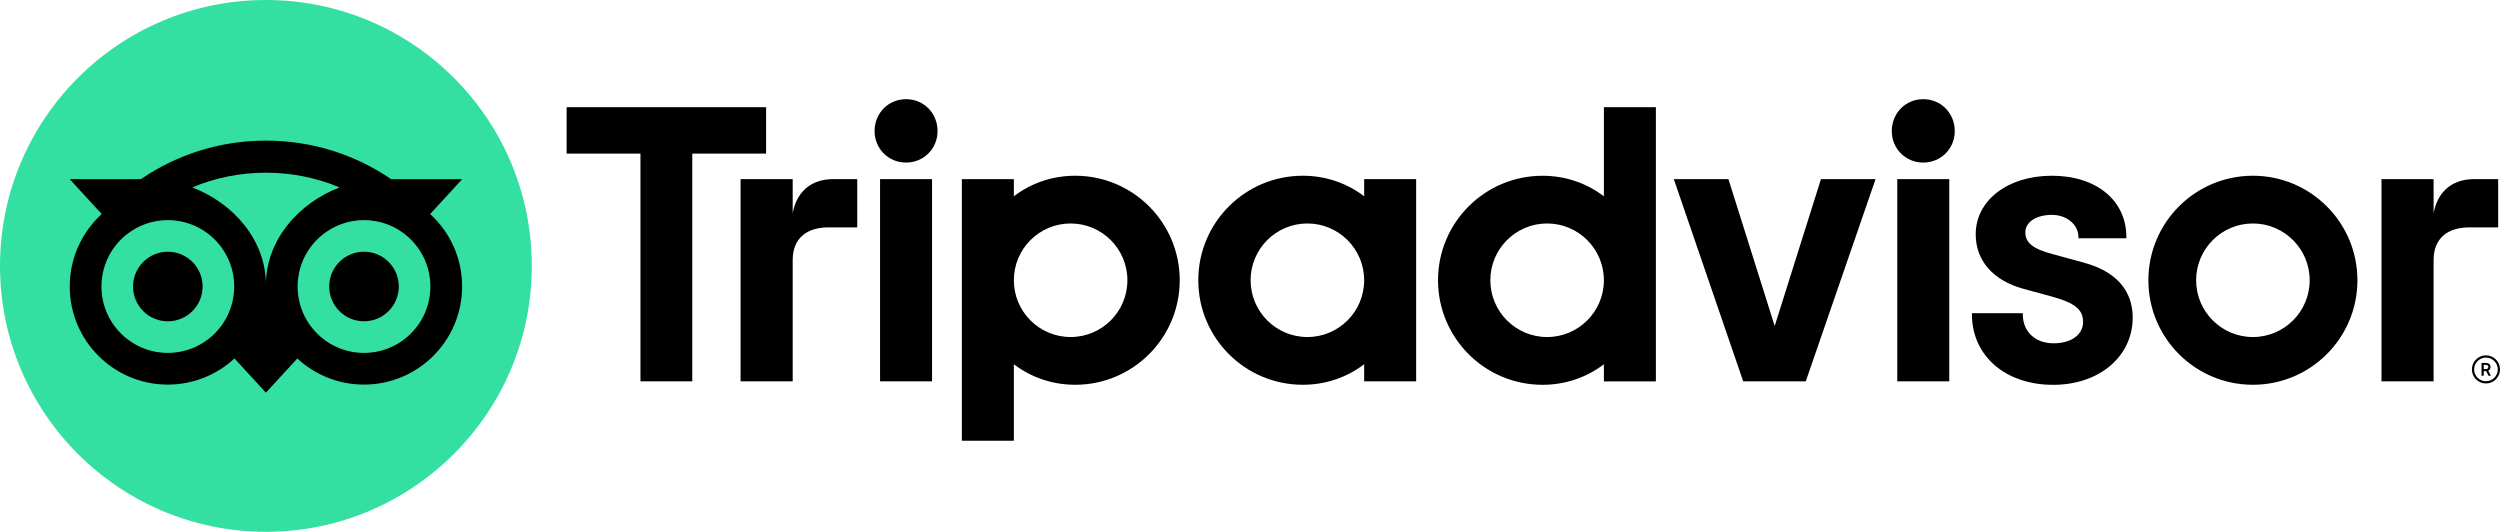
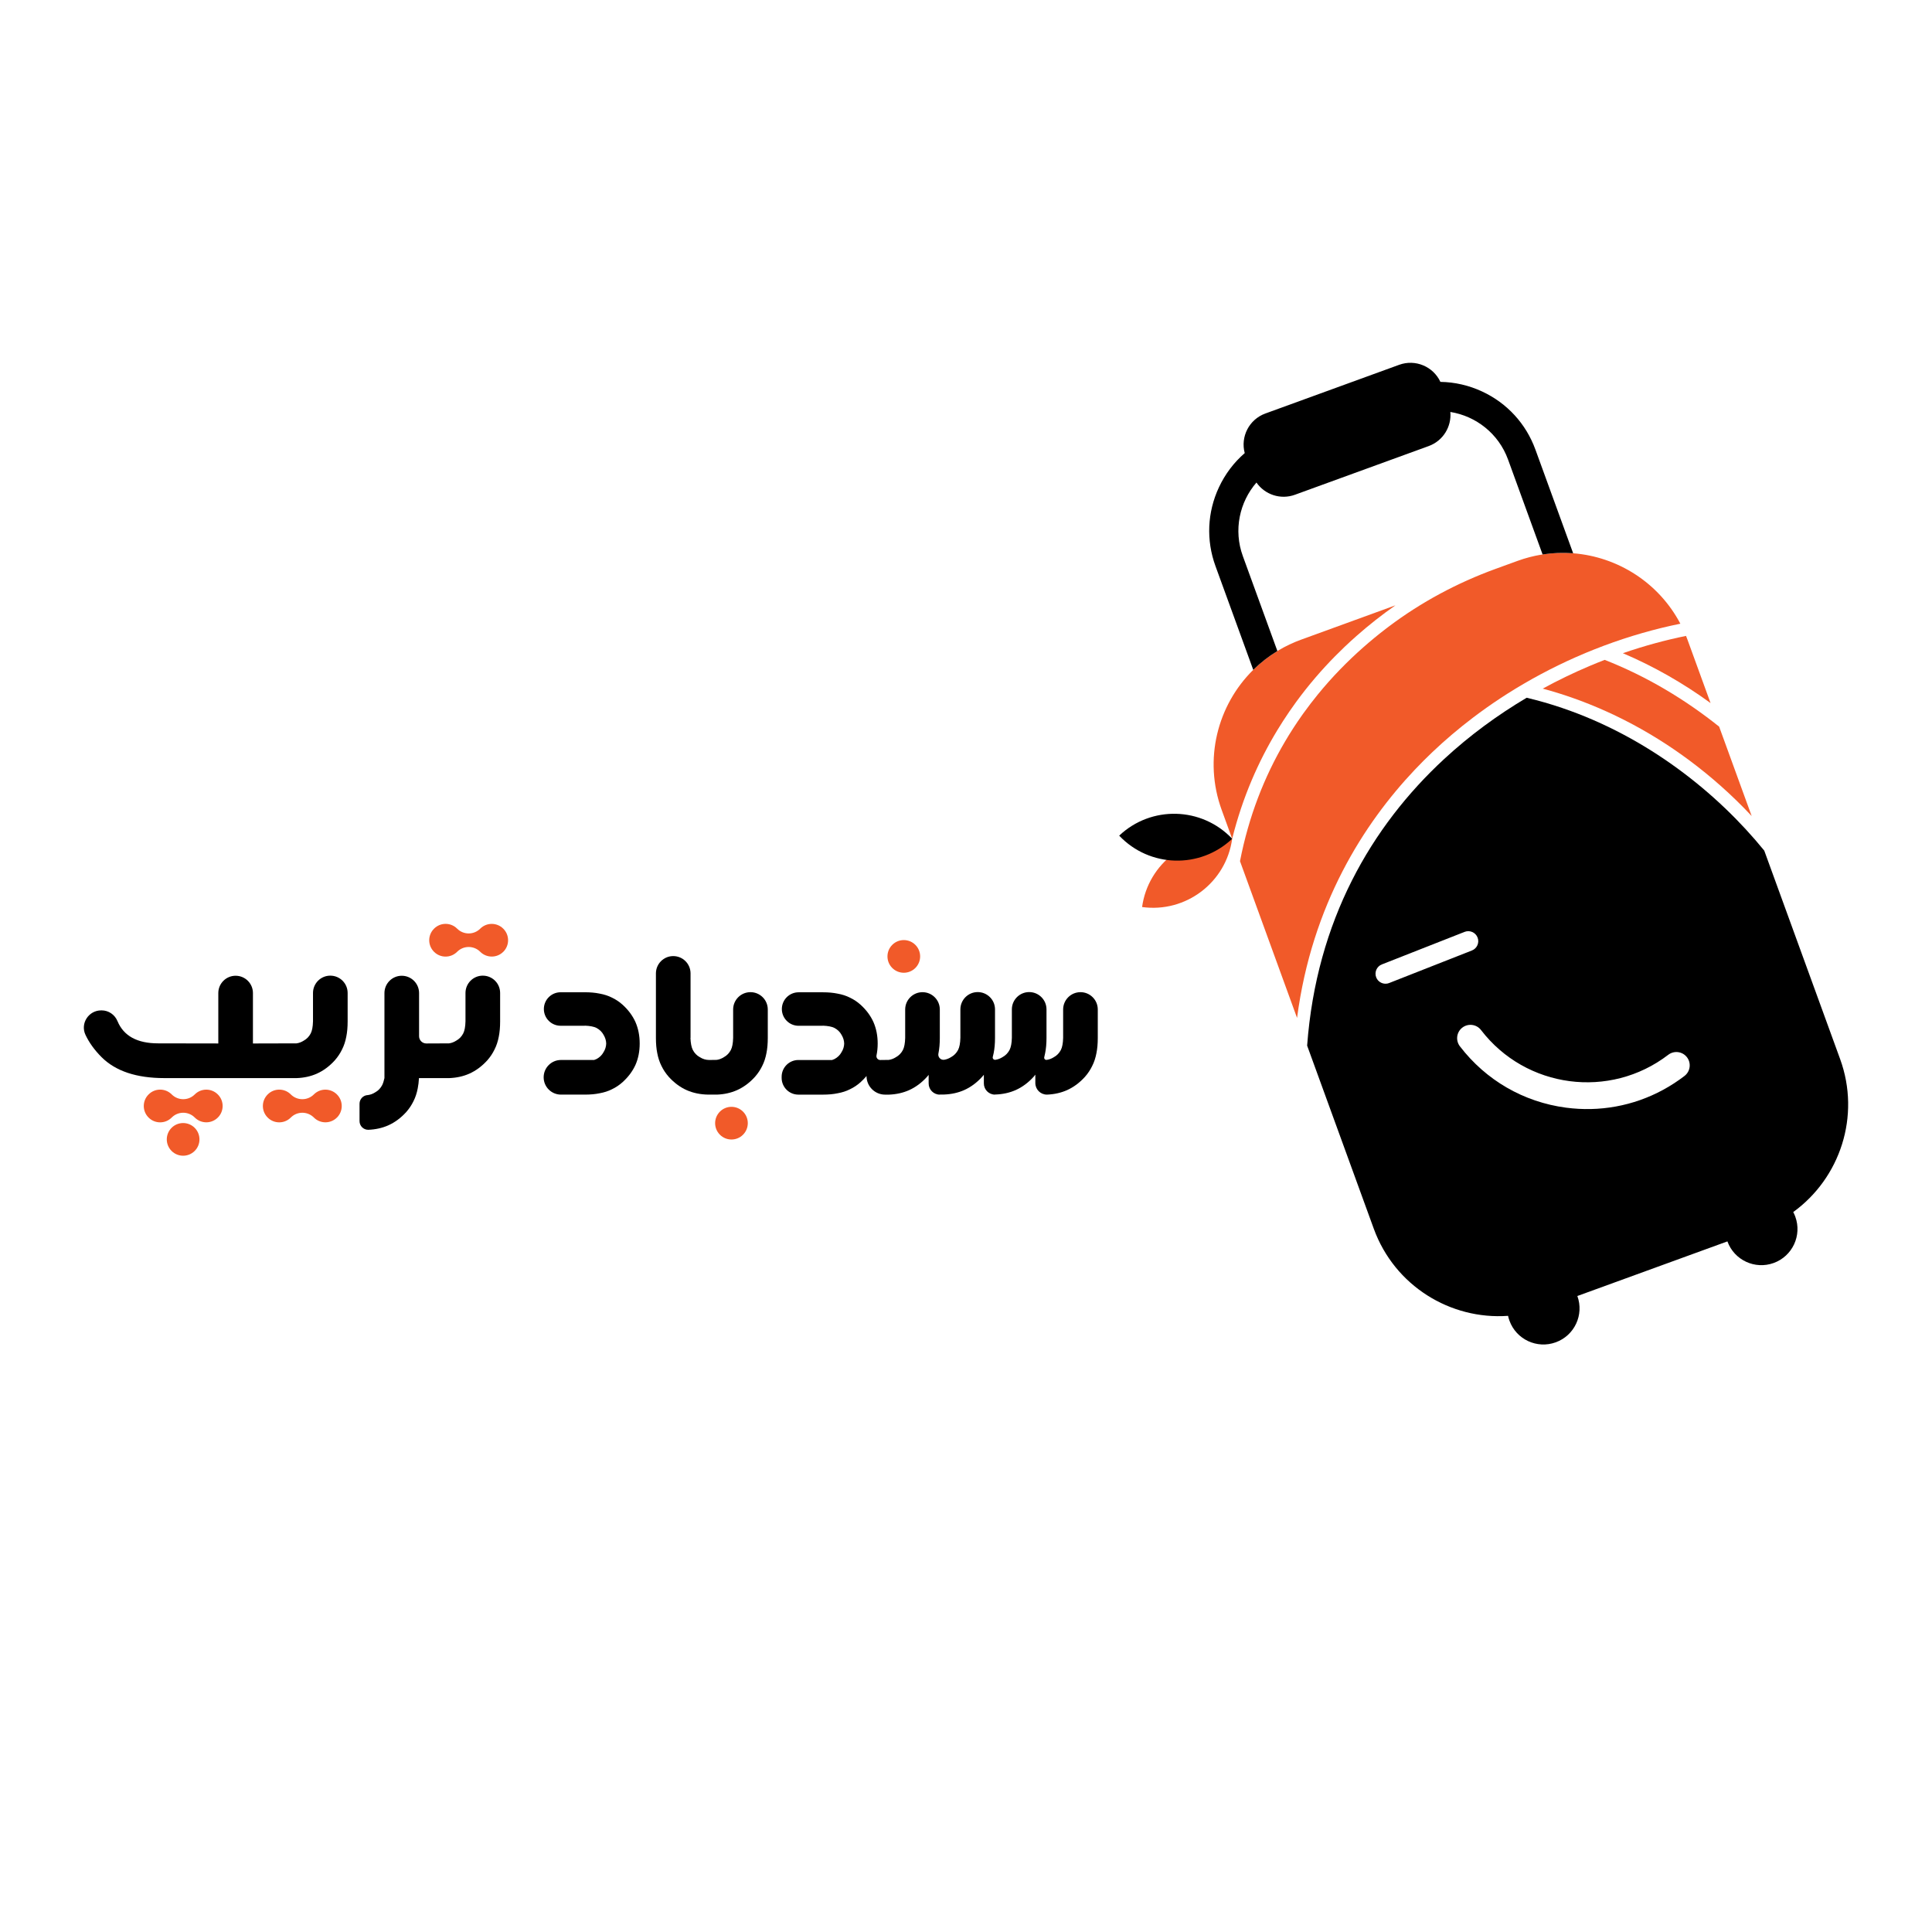
- <svg xmlns="http://www.w3.org/2000/svg" version="1.1" id="Layer_1" x="0px" y="0px" width="3354.111px" height="713.496px" viewBox="0 0 3354.111 713.496" enable-background="new 0 0 3354.111 713.496" xml:space="preserve">
+ <svg xmlns="http://www.w3.org/2000/svg" id="Layer_1" data-name="Layer 1" viewBox="0 0 4000 4000">
+   <defs>
+     <style>
+       .cls-1, .cls-2 {
+         stroke-width: 0px;
+       }
+ 
+       .cls-2 {
+         fill: #f15a29;
+       }
+     </style>
+   </defs>
  <g>
-     <path d="M3335.258,476.767c-10.404,0-18.854,8.45-18.854,18.854c0,10.404,8.449,18.854,18.854,18.854   c10.402,0,18.854-8.45,18.854-18.854C3354.111,485.217,3345.66,476.767,3335.258,476.767z M3335.258,511.485   c-8.77,0-15.865-7.136-15.865-15.864c0-8.77,7.135-15.864,15.865-15.864c8.77,0,15.904,7.135,15.904,15.864   C3351.162,504.35,3344.027,511.485,3335.258,511.485z M3341.396,492.392c0-3.428-2.432-5.461-6.02-5.461h-6.02v17.18h2.949v-6.218   h3.229l3.109,6.218h3.189l-3.428-6.855C3340.24,496.418,3341.396,494.743,3341.396,492.392z M3335.258,495.222h-2.91v-5.699h2.91   c1.992,0,3.188,0.996,3.188,2.83C3338.445,494.226,3337.211,495.222,3335.258,495.222z M1063.508,285.956v-45.6h-69.914v271.288   h69.914V348.976c0-29.457,18.894-43.927,48.351-43.927h38.266v-64.692h-32.686C1091.849,240.356,1069.607,253.709,1063.508,285.956   z M1215.615,133.053c-23.916,0-42.252,18.894-42.252,42.81c0,23.358,18.336,42.252,42.252,42.252s42.252-18.894,42.252-42.252   C1257.866,151.946,1239.531,133.053,1215.615,133.053z M1180.737,511.645h69.756V240.356h-69.756V511.645z M1582.766,376   c0,77.448-62.779,140.229-140.228,140.229c-31.251,0-59.591-10.244-82.312-27.544v102.601h-69.755V240.356h69.755v22.959   c22.721-17.299,51.061-27.543,82.312-27.543C1519.987,235.772,1582.766,298.552,1582.766,376z M1512.573,376   c0-42.052-34.12-76.173-76.173-76.173s-76.173,34.121-76.173,76.173c0,42.053,34.121,76.173,76.173,76.173   C1478.453,452.173,1512.573,418.093,1512.573,376z M2795.152,352.204l-40.697-11.161c-26.785-6.976-37.189-15.187-37.189-29.337   c0-13.792,14.668-23.438,35.635-23.438c19.971,0,35.635,13.074,35.635,29.815v1.554h64.295v-1.554   c0-49.228-40.139-82.312-99.93-82.312c-59.191,0-102.201,33.044-102.201,78.604c0,35.436,23.477,62.142,64.453,73.223   l38.984,10.643c29.615,8.211,40.617,17.3,40.617,33.603c0,17.18-15.904,28.739-39.582,28.739   c-24.674,0-41.295-15.626-41.295-38.824v-1.555h-68.24v1.555c0,55.645,44.803,94.548,108.979,94.548   c61.822,0,106.705-37.986,106.705-90.283C2861.32,400.354,2849.84,366.793,2795.152,352.204z M1830.219,240.356h69.754v271.288   h-69.754v-22.96c-22.721,17.3-51.062,27.544-82.312,27.544c-77.447,0-140.227-62.78-140.227-140.229s62.78-140.228,140.227-140.228   c31.25,0,59.592,10.244,82.312,27.543V240.356z M1830.219,376L1830.219,376c0-42.092-34.121-76.173-76.174-76.173   s-76.172,34.121-76.172,76.173c0,42.053,34.119,76.173,76.172,76.173C1796.137,452.173,1830.219,418.093,1830.219,376z    M2151.85,143.815h69.756v367.869h-69.756v-22.96c-22.721,17.3-51.061,27.544-82.311,27.544   c-77.449,0-140.229-62.78-140.229-140.229s62.779-140.228,140.229-140.228c31.25,0,59.59,10.244,82.311,27.543V143.815z    M2151.85,376c0-42.052-34.121-76.173-76.174-76.173c-42.051,0-76.172,34.121-76.172,76.173c0,42.053,34.08,76.173,76.172,76.173   C2117.729,452.173,2151.85,418.093,2151.85,376z M2545.469,511.645h69.754V240.356h-69.754V511.645z M2580.346,133.053   c-23.916,0-42.252,18.894-42.252,42.81c0,23.358,18.336,42.252,42.252,42.252s42.252-18.894,42.252-42.252   C2622.598,151.946,2604.262,133.053,2580.346,133.053z M3162.822,376c0,77.448-62.779,140.229-140.229,140.229   c-77.447,0-140.227-62.78-140.227-140.229s62.779-140.228,140.227-140.228C3100.043,235.772,3162.822,298.552,3162.822,376z    M3098.768,376c0-42.052-34.121-76.173-76.174-76.173s-76.172,34.121-76.172,76.173c0,42.053,34.08,76.173,76.172,76.173   C3064.646,452.173,3098.768,418.093,3098.768,376z M1027.793,143.815H760.212v62.222h99.053v305.607h69.516V206.037h99.053v-62.222   H1027.793z M2381.006,437.345l-62.062-196.988h-73.264l93.074,271.288h83.945l93.631-271.288h-73.264L2381.006,437.345z    M3265.023,285.956v-45.6h-69.914v271.288h69.914V348.976c0-29.457,18.895-43.927,48.35-43.927h38.266v-64.692h-32.684   C3293.363,240.356,3271.162,253.709,3265.023,285.956z" />
-     <circle fill="#34E0A1" cx="356.749" cy="356.748" r="356.748" />
-     <path d="M577.095,287.152l43.049-46.836h-95.465c-47.792-32.646-105.51-51.659-167.931-51.659   c-62.342,0-119.899,19.054-167.612,51.659H93.432l43.049,46.836c-26.387,24.075-42.929,58.754-42.929,97.259   c0,72.665,58.914,131.578,131.579,131.578c34.519,0,65.968-13.313,89.446-35.077l42.172,45.919l42.172-45.879   c23.478,21.764,54.887,35.037,89.406,35.037c72.665,0,131.658-58.913,131.658-131.578   C620.024,345.866,603.483,311.188,577.095,287.152z M225.17,473.458c-49.188,0-89.047-39.859-89.047-89.047   s39.86-89.048,89.047-89.048c49.187,0,89.047,39.86,89.047,89.048S274.357,473.458,225.17,473.458z M356.788,381.82   c0-58.595-42.61-108.898-98.853-130.383c30.413-12.716,63.776-19.771,98.813-19.771s68.439,7.055,98.853,19.771   C399.399,272.962,356.788,323.226,356.788,381.82z M488.367,473.458c-49.188,0-89.048-39.859-89.048-89.047   s39.86-89.048,89.048-89.048s89.047,39.86,89.047,89.048S537.554,473.458,488.367,473.458z M488.367,337.694   c-25.79,0-46.677,20.887-46.677,46.677c0,25.789,20.887,46.676,46.677,46.676c25.789,0,46.676-20.887,46.676-46.676   C535.042,358.621,514.156,337.694,488.367,337.694z M271.846,384.411c0,25.789-20.887,46.676-46.676,46.676   s-46.676-20.887-46.676-46.676c0-25.79,20.887-46.677,46.676-46.677C250.959,337.694,271.846,358.621,271.846,384.411z" />
+     <g>
+       <path class="cls-1" d="m1315.64,2116.03c-6-13.28-14.91-25.26-26.75-35.97-6.71-5.99-13.99-10.84-21.83-14.56-7.56-3.85-16.12-6.63-25.68-8.35-8.85-1.85-18.98-2.78-30.39-2.78h-50.3c-9.58,0-18.25,3.88-24.52,10.16-6.28,6.27-10.16,14.95-10.16,24.52,0,19.15,15.53,34.67,34.67,34.67h50.08v-.21c10.85.42,18.9,2,24.2,4.7,6.42,3.43,11.27,8.14,14.55,14.13,3.56,5.86,5.43,11.93,5.57,18.19-.14,6.29-2.01,12.28-5.57,17.99-3.28,5.99-8.13,10.7-14.55,14.13-1.44.71-3.08,1.35-4.92,1.92h-68.61c-9.89,0-18.87,4.01-25.35,10.51-6.49,6.48-10.5,15.43-10.5,25.34,0,19.81,16.05,35.86,35.85,35.86h49.55c11.41,0,21.54-.92,30.39-2.78,9.56-1.72,18.12-4.49,25.68-8.35,7.84-3.71,15.12-8.57,21.83-14.56,11.84-10.7,20.76-22.61,26.75-35.75,5.86-13.27,8.78-28.04,8.78-44.31s-2.92-31.11-8.78-44.51Z" />
+       <path class="cls-1" d="m1466.33,2266.26v.02h2.14c-.72,0-1.43,0-2.14-.02Z" />
+       <path class="cls-2" d="m1538.4,2349.27h0c-13.2,13.26-34.66,13.29-47.89.05h0c-13.23-13.23-13.21-34.69.05-47.89h0c13.22-13.16,34.59-13.13,47.78.05h0c13.19,13.19,13.21,34.56.05,47.78Z" />
+       <path class="cls-1" d="m1553.76,2054.16c19.8,0,35.85,16.05,35.85,35.85v58.98c0,11.84-.93,22.33-2.78,31.46-1.86,9.84-4.77,18.69-8.77,26.53-3.86,8-8.85,15.49-14.99,22.48-11.12,12.28-23.54,21.48-37.24,27.62-12.56,5.57-26.4,8.63-41.52,9.21h-15.84c-.72,0-1.44-.01-2.15-.02-16.28-.24-31.12-3.3-44.52-9.18-13.7-6.14-26.11-15.34-37.25-27.62-6.13-6.98-11.12-14.48-14.98-22.48-3.99-7.84-6.92-16.69-8.78-26.53-1.86-9.13-2.78-19.62-2.78-31.46v-133.67c0-19.8,16.05-35.85,35.85-35.85h0c19.8,0,35.85,16.05,35.85,35.85v133.45h-.21c.43,11.13,2.06,19.47,4.92,25.04,3.43,6.57,8.28,11.56,14.55,14.98,6.09,3.83,12.52,5.75,19.3,5.79h.19c8.82-.01,13.95-.08,15.41-.22,5.14-.71,10.06-2.56,14.77-5.57,6.28-3.42,11.12-8.41,14.55-14.98,2.85-5.57,4.42-13.91,4.7-25.04v-58.76c0-19.8,16.05-35.85,35.85-35.85h0Z" />
+       <path class="cls-2" d="m1895.21,2004.02h0c-13.2,13.26-34.66,13.29-47.89.06h0c-13.24-13.23-13.21-34.7.05-47.9h0c13.22-13.16,34.59-13.13,47.78.06h0c13.19,13.19,13.21,34.56.05,47.78Z" />
+       <path class="cls-1" d="m2236.98,2054.16c19.8,0,35.85,16.05,35.85,35.85v58.98c0,11.84-.93,22.33-2.78,31.46-1.86,9.84-4.77,18.69-8.77,26.53-3.86,8-8.85,15.49-14.99,22.48-11.12,12.28-23.54,21.48-37.24,27.62-12.56,5.57-26.41,8.63-41.52,9.21h0c-13.24,0-23.98-10.74-23.98-23.98v-17.34c-1.14,1.43-2.28,2.86-3.42,4.28-11.13,12.27-23.55,21.48-37.25,27.61-12.55,5.57-26.4,8.64-41.52,9.21h-1.28v.22h0c-12.76,0-23.11-10.35-23.11-23.11v-17.98c-1.15,1.43-2.28,2.78-3.43,4.07-11.12,12.27-23.54,21.48-37.24,27.61-12.56,5.57-26.41,8.64-41.52,9.21h-9v.22h0c-12.76,0-23.11-10.35-23.11-23.11v-17.77c-1.15,1.43-2.28,2.78-3.42,4.07-11.13,12.28-23.55,21.48-37.25,27.62-12.56,5.57-26.4,8.63-41.52,9.21h-7.91c-21.28,0-38.53-17.25-38.53-38.53h0c-3.71,4.42-7.85,8.7-12.42,12.84-6.71,5.99-13.99,10.84-21.83,14.55-7.57,3.86-16.13,6.64-25.69,8.35-8.85,1.86-18.98,2.78-30.4,2.78h-50.72c-19.15,0-34.67-15.52-34.67-34.67v-2.36c0-19.15,15.52-34.67,34.67-34.67h69.78c1.86-.57,3.49-1.21,4.92-1.93,6.42-3.43,11.27-8.13,14.55-14.13,3.57-5.7,5.42-11.7,5.57-17.98-.15-6.28-2-12.34-5.57-18.19-3.28-5.99-8.13-10.7-14.55-14.13-5.29-2.71-13.34-4.28-24.19-4.71v.22h-50.08c-19.15,0-34.67-15.52-34.67-34.67h0c0-19.15,15.52-34.67,34.67-34.67h50.29c11.42,0,21.55.93,30.4,2.78,9.56,1.71,18.12,4.49,25.69,8.34,7.84,3.71,15.12,8.57,21.83,14.55,11.84,10.71,20.76,22.7,26.75,35.97,5.85,13.41,8.78,28.25,8.78,44.52,0,8.54-.81,16.68-2.43,24.44-1.04,4.95,2.72,9.6,7.78,9.6h0c10.13,0,15.98-.07,17.56-.22,5.14-.71,10.06-2.56,14.77-5.57,6.28-3.42,11.12-8.41,14.55-14.98,2.85-5.57,4.42-13.91,4.7-25.04v-58.76c0-19.8,16.05-35.85,35.85-35.85h0c19.8,0,35.85,16.05,35.85,35.85v58.98c0,11.84-.93,22.33-2.77,31.46-.05.25-.1.51-.15.76-1.45,7.07,4.26,13.55,11.45,12.94h.04c5.13-.72,10.06-2.58,14.76-5.57,6.28-3.43,11.13-8.42,14.55-14.98,2.86-5.57,4.43-13.92,4.71-25.05v-58.75c0-19.8,16.05-35.85,35.85-35.85h0c19.8,0,35.85,16.05,35.85,35.85v58.96c0,11.84-.93,22.33-2.78,31.46-.55,2.67-1.16,5.3-1.84,7.88-.89,3.39,1.99,6.58,5.45,6.04h.03c5.14-.72,10.06-2.58,14.77-5.57,6.28-3.43,11.13-8.42,14.55-14.98,2.86-5.57,4.42-13.92,4.71-25.05v-58.75c0-19.8,16.05-35.85,35.85-35.85h0c19.8,0,35.85,16.05,35.85,35.85v58.96c0,11.84-.93,22.33-2.78,31.46-.49,2.88-1.11,5.69-1.84,8.43-.84,3.16,1.78,6.16,5.02,5.7h.03c5.14-.71,10.06-2.57,14.76-5.57,6.29-3.42,11.13-8.41,14.56-14.98,2.85-5.57,4.42-13.91,4.7-25.04v-58.76c0-19.8,16.05-35.85,35.85-35.85h0Z" />
+     </g>
+     <g>
+       <path class="cls-2" d="m451.07,2313.71l-.05.05c-13.18,13.18-34.55,13.18-47.73,0l-.05-.05c-13.16-13.16-34.49-13.18-47.67-.05l-.22.22c-13.19,13.13-34.51,13.1-47.67-.05l-.11-.11c-13.16-13.16-13.19-34.49-.05-47.68l.16-.16c13.15-13.21,34.52-13.26,47.73-.11l.16.16c13.19,13.13,34.52,13.1,47.67-.05h0c13.2-13.2,34.61-13.18,47.78.05l.11.11c13.13,13.19,13.11,34.52-.05,47.68Z" />
+       <path class="cls-2" d="m403.07,2382.9h0c-13.19,13.19-34.57,13.21-47.79.05h0c-13.26-13.2-13.28-34.66-.05-47.89h0c13.23-13.23,34.69-13.21,47.89.05h0c13.16,13.22,13.14,34.6-.05,47.79Z" />
+       <path class="cls-2" d="m697.64,2313.71l-.05.05c-13.18,13.18-34.55,13.18-47.73,0l-.05-.05c-13.16-13.16-34.49-13.18-47.67-.05l-.22.22c-13.19,13.13-34.52,13.1-47.67-.05l-.11-.11c-13.16-13.16-13.18-34.49-.05-47.67l.16-.16c13.15-13.21,34.52-13.26,47.73-.11l.16.16c13.19,13.13,34.52,13.1,47.67-.05h0c13.2-13.2,34.61-13.18,47.78.05l.11.11c13.13,13.19,13.11,34.52-.05,47.68Z" />
+       <path class="cls-2" d="m1042.05,1970.53l-.05.05c-13.18,13.18-34.55,13.18-47.73,0l-.05-.05c-13.16-13.16-34.49-13.18-47.67-.05l-.22.22c-13.19,13.13-34.52,13.1-47.67-.05l-.11-.11c-13.16-13.16-13.18-34.49-.05-47.67l.16-.16c13.15-13.21,34.52-13.26,47.73-.11l.16.16c13.19,13.13,34.52,13.1,47.67-.05h0c13.2-13.2,34.61-13.18,47.78.05l.11.11c13.13,13.19,13.11,34.52-.05,47.68Z" />
+       <path class="cls-1" d="m683.9,2019.99c19.8,0,35.85,16.05,35.85,35.85v58.96c0,11.85-.93,22.34-2.78,31.46-1.86,9.85-4.79,18.7-8.78,26.54-3.86,8-8.85,15.49-14.98,22.48-11.13,12.27-23.55,21.48-37.25,27.62-12.55,5.56-26.4,8.63-41.52,9.19h-274.18c-57.8,0-101.18-14.51-130.14-43.56-14.51-14.54-25.56-29.87-33.16-46.01-11.1-23.56,6.49-50.63,32.53-50.63h.94c14.45,0,27.26,8.87,32.8,22.21,12.75,30.72,40.81,46.07,84.18,46.07l124.57.21v-104.35c0-19.8,16.05-35.85,35.85-35.85h0c19.8,0,35.85,16.05,35.85,35.85v104.35h8.56c52.96,0,80.21-.06,81.76-.21,5.14-.71,10.06-2.57,14.77-5.57,6.28-3.42,11.13-8.41,14.55-14.98,2.86-5.57,4.42-13.92,4.71-25.04v-58.76c0-19.8,16.05-35.85,35.85-35.85h0Z" />
+       <path class="cls-1" d="m999.61,2019.99c19.8,0,35.85,16.05,35.85,35.85v58.96c0,11.85-.93,22.34-2.77,31.46-1.87,9.85-4.79,18.7-8.78,26.54-3.86,8-8.85,15.49-14.98,22.48-11.13,12.27-23.55,21.48-37.25,27.62-12.56,5.56-26.4,8.63-41.52,9.19h-62.72c-.43,7.71-1.28,14.77-2.56,21.19-1.86,9.84-4.79,18.69-8.78,26.54-3.85,7.99-8.85,15.48-14.98,22.48-11.13,12.27-23.54,21.48-37.24,27.61-12.56,5.57-26.41,8.63-41.53,9.21h0c-9.93,0-17.97-8.05-17.97-17.97v-35.97c0-9.52,7.42-17.43,16.92-17.94.25-.01.46-.03.62-.04,5.14-.71,10.06-2.56,14.77-5.56,6.28-3.43,11.13-8.42,14.55-14.99,1.86-3.71,3.43-8.56,4.71-14.55v-176.05c0-19.8,16.05-35.85,35.85-35.85h0c19.8,0,35.85,16.05,35.85,35.85v89.36c0,8.27,6.71,14.98,14.98,14.98h0c29.95-.01,45.65-.07,47.09-.21,5.14-.71,10.06-2.57,14.77-5.57,6.28-3.42,11.12-8.41,14.55-14.98,2.85-5.57,4.42-13.92,4.7-25.04v-58.76c0-19.8,16.05-35.85,35.85-35.85h0Z" />
+     </g>
+   </g>
+   <g>
+     <g>
+       <path class="cls-2" d="m3479.03,1291.3c-52.93,10.76-106.12,26.06-158.15,45.5-7.04,2.64-14.07,5.35-21.07,8.13-5.68,2.26-11.32,4.56-16.96,6.91-6.83,2.86-13.64,5.78-20.41,8.78-12.23,5.41-24.37,11.05-36.39,16.92-24.5,11.94-48.53,24.8-71.95,38.5-11.2,6.55-22.25,13.29-33.15,20.21-4.51,2.87-9,5.76-13.46,8.69-19.74,12.96-38.99,26.57-57.68,40.76-29.7,22.53-57.98,46.55-84.52,71.78-11.95,11.36-24.07,23.46-36.24,36.34-104.67,110.73-212.76,278.19-243.63,513.71l-118.13-324.55c18.01-92.65,50.39-174.84,92.85-247.1,11.16-19.01,23.02-37.32,35.5-54.95,1.13-1.6,2.26-3.18,3.4-4.76,9.44-13.15,19.24-25.9,29.34-38.3,29.1-35.68,60.79-68.23,94.29-97.74,15.24-13.46,30.87-26.28,46.8-38.48,1.91-1.46,3.82-2.91,5.73-4.35,67.24-50.65,141.9-90.62,221-119.41l45.55-16.58c16.45-5.99,33.11-10.31,49.77-13.04.74-.12,1.48-.24,2.22-.34,21.17-3.31,42.33-4.07,63.15-2.45.04,0,.09,0,.13.01,92.28,7.19,177.32,60.94,221.99,145.84Z" />
+       <path class="cls-2" d="m3559.3,1504.44l67.34,185.02c-20.43-21.81-41.99-42.79-64.5-62.74-82.09-72.7-173.49-129.51-271.65-168.84-11.61-4.65-23.72-9.21-36.28-13.6-19.02-6.65-39.11-12.92-60.19-18.57,32.06-17.49,64.5-33.07,96.93-46.81,10.45-4.43,20.91-8.67,31.35-12.71,88.28,34.61,168.03,83.04,237,138.25Z" />
+       <path class="cls-2" d="m3494.22,1325.64l47.31,129.99c-57.08-41.57-117.82-76.13-181.53-103.24,44.51-15.37,88.44-27.27,130.74-35.82,1.21,2.99,2.37,6.01,3.48,9.07Z" />
+       <path class="cls-1" d="m3233.95,1465.66c-23.83-8.09-48.22-15.14-73.15-21.05-59.8,35.45-117.73,77.71-171.13,127.14-150.01,138.8-264.22,334.03-283.38,593.08l138.01,379.17c43,118.13,158.52,188.89,277.98,180.3.72,3.38,1.68,6.76,2.9,10.1,7.06,19.41,21.33,34.11,38.67,42.21,17.36,8.09,37.79,9.56,57.2,2.49,19.41-7.06,34.12-21.32,42.21-38.67,8.09-17.35,9.56-37.78,2.49-57.19l310.66-113.07c7.06,19.41,21.32,34.12,38.68,42.2,17.34,8.09,37.78,9.56,57.19,2.49,19.4-7.06,34.12-21.32,42.21-38.67,8.08-17.35,9.56-37.78,2.49-57.19-1.22-3.34-2.65-6.55-4.27-9.6,97.04-70.21,140.05-198.67,97.05-316.8l-157.04-431.47c-97.42-119.9-242.47-235.68-418.78-295.47Zm-357.82,569.6c-2.34.93-4.74,1.38-7.12,1.42-8.43.19-16.45-4.81-19.72-13.12-4.18-10.63,1.05-22.66,11.69-26.84l171.34-67.38c10.64-4.19,22.66,1.05,26.84,11.69,4.18,10.64-1.06,22.65-11.68,26.82l-171.36,67.4Zm611.44,192.37c-56.59,43.39-124,66.97-193.89,68.51-17.02.37-34.17-.57-51.36-2.83-87.78-11.59-165.83-56.71-219.78-127.08-9.28-12.09-6.99-29.42,5.1-38.7,12.1-9.27,29.43-6.98,38.7,5.11,92.76,120.99,266.65,143.95,387.63,51.18,12.12-9.28,29.43-6.98,38.71,5.1,9.27,12.1,6.98,29.42-5.11,38.7Z" />
+       <path class="cls-2" d="m2889.1,1253.26c-28.04,19.61-54.83,40.68-80.3,63.16-8.37,7.37-16.58,14.89-24.66,22.56-6.58,6.25-13.21,12.76-19.88,19.53-27.03,27.39-54.57,59-80.91,95.06-.04.05-.08.1-.11.16-9.24,12.68-18.34,25.91-27.21,39.69-4,6.22-7.95,12.54-11.86,18.99-38.33,63.31-71.56,137.73-93.08,224.17l-21.75-59.76c-37.98-104.36-8.84-216.78,65.38-289.98.19-.19.39-.39.58-.58,14.75-14.46,31.28-27.38,49.4-38.39.82-.51,1.65-1,2.47-1.49,14.52-8.61,30.06-16.01,46.51-22l195.41-71.12Z" />
+       <path class="cls-1" d="m3178.9,930.77l78.14,214.7s-.09,0-.13-.01c-20.82-1.61-41.98-.86-63.15,2.45l-71.53-196.52c-19.59-53.84-66.54-89.98-119.46-98.46,2.8,30.23-14.91,59.71-44.76,70.58l-277,100.82c-29.85,10.87-62.37-.33-79.66-25.29-35.09,40.51-47.82,98.37-28.22,152.21l71.57,196.63c-18.12,11-34.64,23.92-49.4,38.39-.19.19-.39.39-.58.58l-78.25-214.98c-19.45-53.43-16.92-111.22,7.1-162.74,12.88-27.62,31.11-51.67,53.49-71.03-9.1-33.92,9.11-69.75,42.72-81.98l277-100.82c33.61-12.23,70.59,3.51,85.42,35.34,29.59.45,59.02,7.15,86.64,20.03,51.52,24.03,90.6,66.67,110.05,120.1Z" />
+     </g>
+     <path class="cls-2" d="m2551.09,1736.58c-6.24,45.25-30.21,83.69-63.94,109.26l-.05.04c-33.75,25.58-77.26,38.28-122.53,32.04,12.46-90.52,95.95-153.78,186.46-141.34.02,0,.03,0,.05,0Z" />
+     <path class="cls-1" d="m2551.09,1736.58c-33.18,31.39-75.93,46.38-118.24,45.21h-.06c-42.33-1.16-84.22-18.48-115.62-51.68,66.36-62.81,171.07-59.92,233.89,6.43.01.01.02.02.04.03Z" />
  </g>
</svg>
